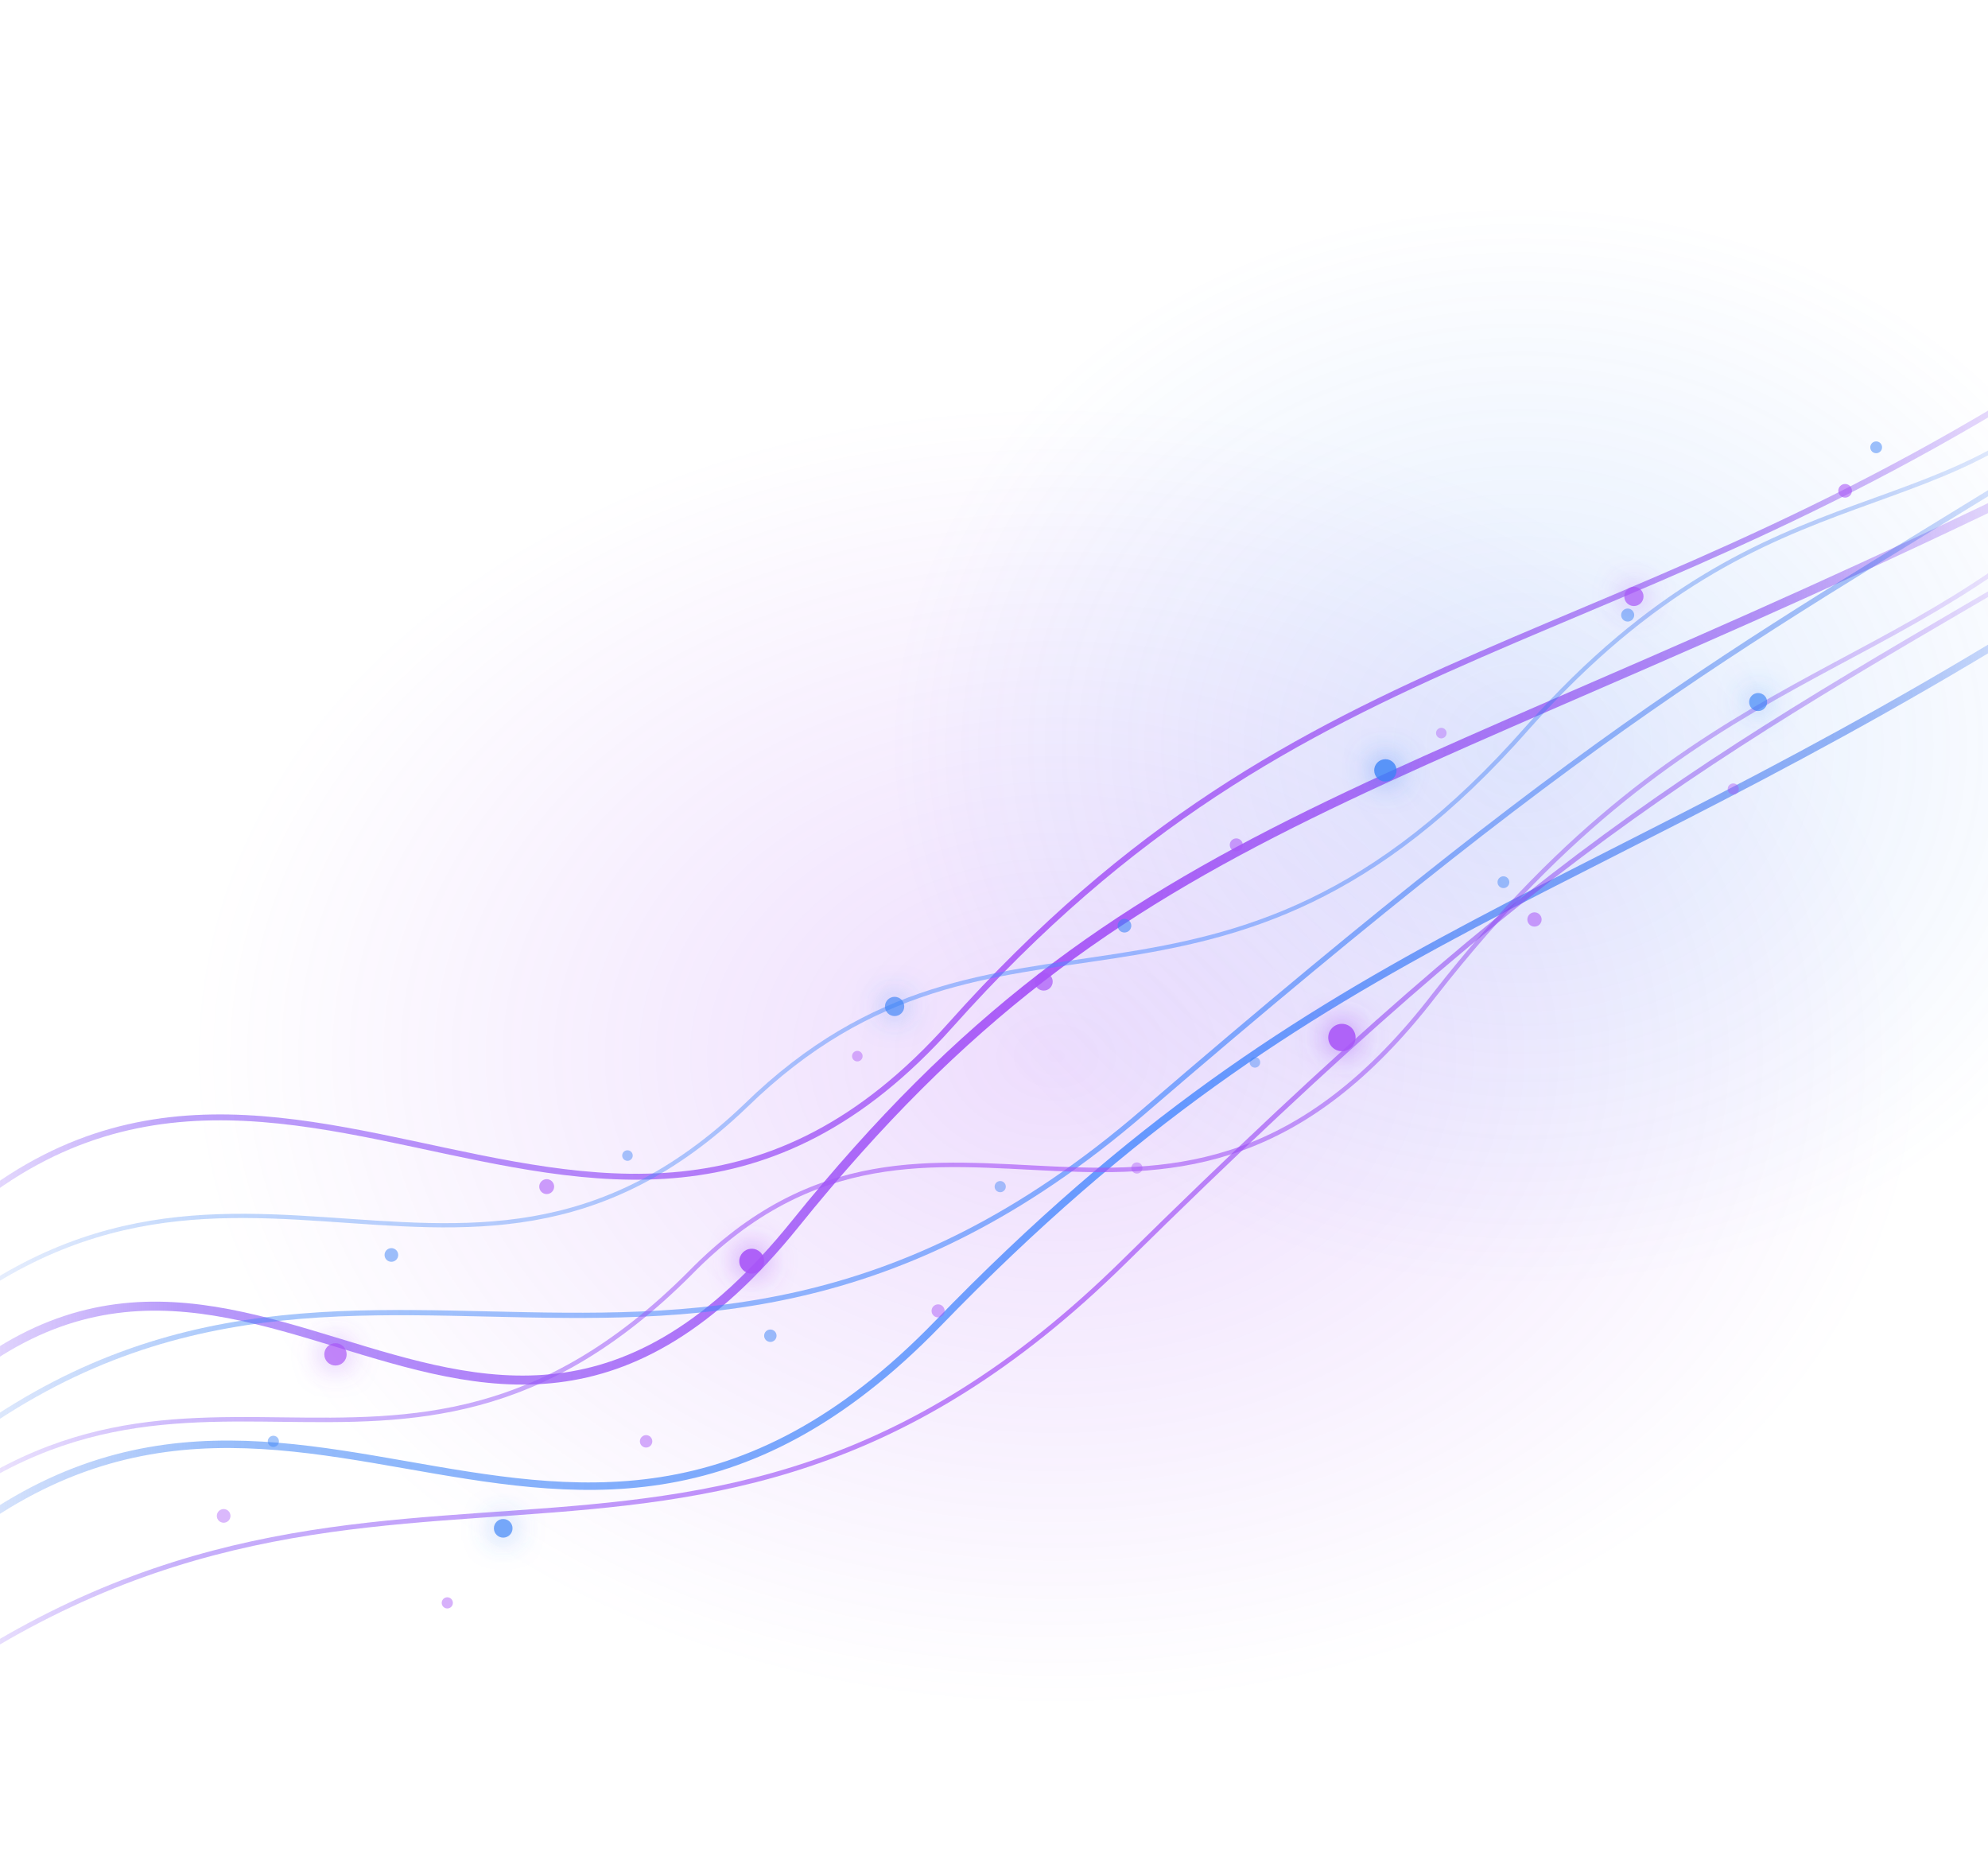
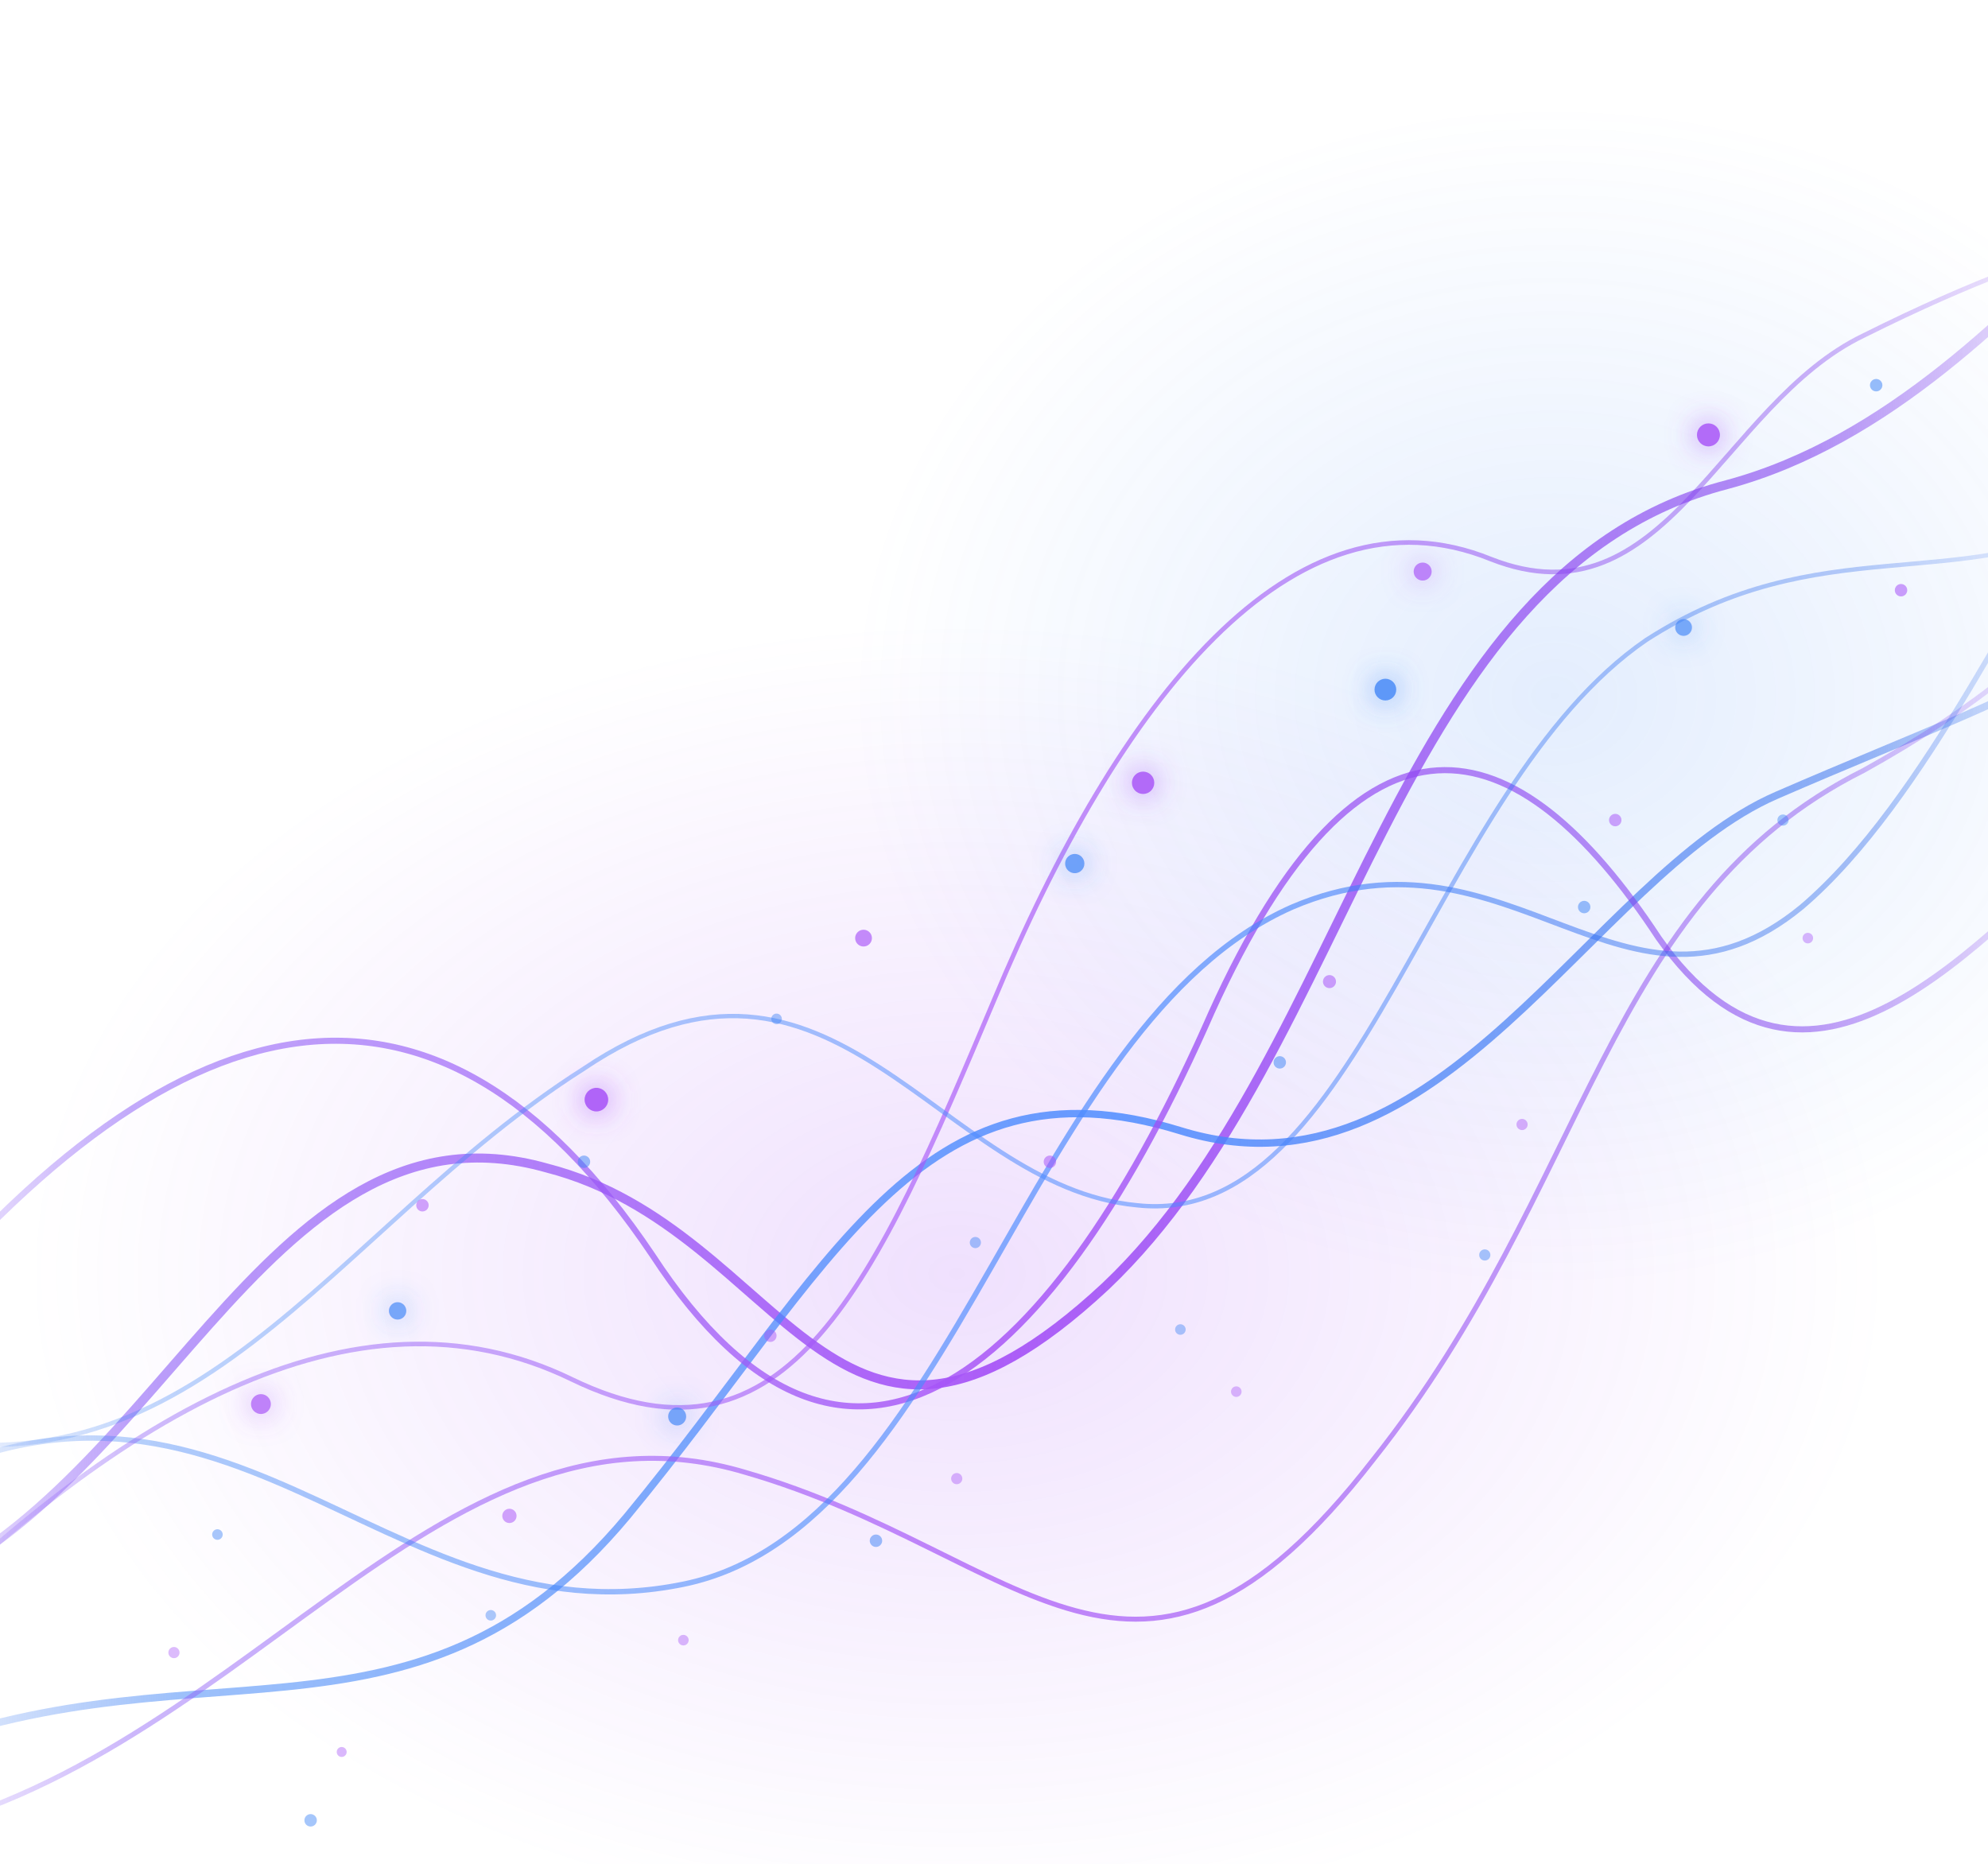
<svg xmlns="http://www.w3.org/2000/svg" viewBox="0 0 320 300" preserveAspectRatio="none">
  <defs>
    <linearGradient id="purple" x1="0" y1="0" x2="1" y2="0">
      <stop offset="0" stop-color="#8b5cf6" stop-opacity="0" />
-       <stop offset="0.14" stop-color="#8b5cf6" stop-opacity="0.62" />
-       <stop offset="0.52" stop-color="#a855f7" stop-opacity="0.95" />
-       <stop offset="0.84" stop-color="#7c3aed" stop-opacity="0.54" />
+       <stop offset="0.12" stop-color="#8b5cf6" stop-opacity="0.58" />
+       <stop offset="0.50" stop-color="#a855f7" stop-opacity="0.94" />
+       <stop offset="0.86" stop-color="#7c3aed" stop-opacity="0.56" />
      <stop offset="1" stop-color="#7c3aed" stop-opacity="0" />
    </linearGradient>
    <linearGradient id="blue" x1="0" y1="0" x2="1" y2="0">
      <stop offset="0" stop-color="#2563eb" stop-opacity="0" />
-       <stop offset="0.16" stop-color="#3b82f6" stop-opacity="0.52" />
-       <stop offset="0.58" stop-color="#4f8cff" stop-opacity="0.86" />
-       <stop offset="0.88" stop-color="#2563eb" stop-opacity="0.46" />
+       <stop offset="0.14" stop-color="#3b82f6" stop-opacity="0.50" />
+       <stop offset="0.56" stop-color="#4f8cff" stop-opacity="0.86" />
+       <stop offset="0.88" stop-color="#2563eb" stop-opacity="0.48" />
      <stop offset="1" stop-color="#2563eb" stop-opacity="0" />
    </linearGradient>
    <radialGradient id="hazePurple">
-       <stop offset="0" stop-color="#a855f7" stop-opacity="0.20" />
+       <stop offset="0" stop-color="#a855f7" stop-opacity="0.18" />
      <stop offset="1" stop-color="#a855f7" stop-opacity="0" />
    </radialGradient>
    <radialGradient id="hazeBlue">
-       <stop offset="0" stop-color="#3b82f6" stop-opacity="0.15" />
+       <stop offset="0" stop-color="#3b82f6" stop-opacity="0.14" />
      <stop offset="1" stop-color="#3b82f6" stop-opacity="0" />
    </radialGradient>
    <filter id="nodeGlow" x="-300%" y="-300%" width="700%" height="700%">
      <feGaussianBlur stdDeviation="2.4" result="blur" />
      <feMerge>
        <feMergeNode in="blur" />
        <feMergeNode in="SourceGraphic" />
      </feMerge>
    </filter>
  </defs>
-   <ellipse cx="170" cy="170" rx="138" ry="105" fill="url(#hazePurple)" />
-   <ellipse cx="245" cy="120" rx="102" ry="88" fill="url(#hazeBlue)" />
+   <ellipse cx="154" cy="205" rx="150" ry="105" fill="url(#hazePurple)" />
+   <ellipse cx="250" cy="112" rx="112" ry="96" fill="url(#hazeBlue)" />
  <g fill="none" stroke-linecap="round">
-     <path d="M-20 236 C35 168 74 264 128 197 S224 130 340 72" stroke="url(#purple)" stroke-width="1.45" />
-     <path d="M-20 260 C42 193 88 278 151 213 S255 147 340 92" stroke="url(#blue)" stroke-width="1.2" />
-     <path d="M-20 210 C38 136 95 230 153 165 S260 108 340 54" stroke="url(#purple)" stroke-width="0.95" opacity="0.92" />
-     <path d="M-20 278 C58 216 110 273 181 203 S275 122 340 84" stroke="url(#purple)" stroke-width="0.78" opacity="0.78" />
-     <path d="M-20 244 C50 176 105 247 184 179 S281 104 340 67" stroke="url(#blue)" stroke-width="0.84" opacity="0.82" />
-     <path d="M-20 252 C28 204 63 253 111 205 C151 164 188 216 231 160 C274 105 306 111 340 76" stroke="url(#purple)" stroke-width="0.72" opacity="0.68" />
-     <path d="M-20 222 C33 167 73 223 120 178 C161 138 196 174 246 117 C286 72 315 88 340 56" stroke="url(#blue)" stroke-width="0.68" opacity="0.62" />
+     <path d="M-20 258 C25 245 42 175 88 188 C127 198 134 248 178 207 C218 169 224 92 278 78 C304 71 324 50 340 34" stroke="url(#purple)" stroke-width="1.45" />
+     <path d="M-20 284 C30 262 66 286 101 244 C134 204 148 169 190 182 C232 195 256 141 286 128 C309 118 326 112 340 103" stroke="url(#blue)" stroke-width="1.18" />
+     <path d="M-20 218 C28 158 70 150 105 202 C137 251 170 220 195 163 C219 110 244 116 267 151 C291 185 318 152 340 132" stroke="url(#purple)" stroke-width="0.98" opacity="0.90" />
+     <path d="M-20 296 C38 286 70 222 120 237 C165 250 183 284 221 235 C256 191 258 145 300 124 C318 114 330 104 340 92" stroke="url(#purple)" stroke-width="0.80" opacity="0.76" />
+     <path d="M-20 242 C36 209 61 265 110 255 C154 246 165 165 208 146 C243 131 262 169 290 146 C310 129 326 93 340 72" stroke="url(#blue)" stroke-width="0.86" opacity="0.82" />
+     <path d="M-20 267 C18 228 57 205 92 222 C127 239 141 206 160 161 C180 113 208 77 240 90 C268 101 277 65 300 54 C318 45 330 41 340 38" stroke="url(#purple)" stroke-width="0.74" opacity="0.70" />
+     <path d="M-20 230 C31 244 53 198 94 172 C134 145 151 191 183 194 C219 198 230 127 265 103 C293 85 315 96 340 83" stroke="url(#blue)" stroke-width="0.70" opacity="0.66" />
  </g>
  <g fill="#a855f7">
-     <circle cx="36" cy="244" r="1.1" opacity="0.42" />
-     <circle cx="54" cy="218" r="1.8" opacity="0.72" filter="url(#nodeGlow)" />
-     <circle cx="72" cy="258" r="0.9" opacity="0.46" />
-     <circle cx="88" cy="191" r="1.2" opacity="0.56" />
-     <circle cx="104" cy="232" r="1.0" opacity="0.48" />
-     <circle cx="121" cy="203" r="2.0" opacity="0.92" filter="url(#nodeGlow)" />
-     <circle cx="138" cy="170" r="0.85" opacity="0.44" />
-     <circle cx="151" cy="211" r="1.05" opacity="0.48" />
-     <circle cx="168" cy="158" r="1.45" opacity="0.70" />
-     <circle cx="183" cy="188" r="0.9" opacity="0.42" />
-     <circle cx="199" cy="136" r="1.05" opacity="0.54" />
-     <circle cx="216" cy="167" r="2.2" opacity="0.90" filter="url(#nodeGlow)" />
-     <circle cx="232" cy="118" r="0.85" opacity="0.40" />
-     <circle cx="247" cy="148" r="1.15" opacity="0.54" />
-     <circle cx="263" cy="96" r="1.55" opacity="0.72" filter="url(#nodeGlow)" />
-     <circle cx="279" cy="127" r="0.9" opacity="0.44" />
-     <circle cx="297" cy="79" r="1.1" opacity="0.58" />
+     <circle cx="28" cy="266" r="0.9" opacity="0.40" />
+     <circle cx="42" cy="226" r="1.6" opacity="0.72" filter="url(#nodeGlow)" />
+     <circle cx="55" cy="282" r="0.8" opacity="0.42" />
+     <circle cx="68" cy="194" r="1.0" opacity="0.52" />
+     <circle cx="82" cy="244" r="1.15" opacity="0.52" />
+     <circle cx="96" cy="177" r="1.9" opacity="0.90" filter="url(#nodeGlow)" />
+     <circle cx="110" cy="264" r="0.85" opacity="0.42" />
+     <circle cx="124" cy="215" r="1.0" opacity="0.48" />
+     <circle cx="139" cy="151" r="1.35" opacity="0.66" />
+     <circle cx="154" cy="238" r="0.9" opacity="0.42" />
+     <circle cx="169" cy="187" r="1.0" opacity="0.54" />
+     <circle cx="184" cy="126" r="1.8" opacity="0.86" filter="url(#nodeGlow)" />
+     <circle cx="199" cy="224" r="0.85" opacity="0.40" />
+     <circle cx="214" cy="158" r="1.05" opacity="0.54" />
+     <circle cx="229" cy="92" r="1.45" opacity="0.70" filter="url(#nodeGlow)" />
+     <circle cx="245" cy="181" r="0.9" opacity="0.44" />
+     <circle cx="260" cy="132" r="1.0" opacity="0.52" />
+     <circle cx="275" cy="70" r="1.85" opacity="0.86" filter="url(#nodeGlow)" />
+     <circle cx="291" cy="151" r="0.85" opacity="0.42" />
+     <circle cx="306" cy="95" r="1.0" opacity="0.56" />
  </g>
  <g fill="#3b82f6">
-     <circle cx="44" cy="232" r="0.9" opacity="0.46" />
-     <circle cx="63" cy="202" r="1.1" opacity="0.50" />
-     <circle cx="81" cy="246" r="1.5" opacity="0.70" filter="url(#nodeGlow)" />
-     <circle cx="101" cy="186" r="0.85" opacity="0.44" />
-     <circle cx="124" cy="215" r="1.0" opacity="0.50" />
-     <circle cx="144" cy="162" r="1.55" opacity="0.68" filter="url(#nodeGlow)" />
-     <circle cx="161" cy="191" r="0.9" opacity="0.44" />
-     <circle cx="181" cy="149" r="1.1" opacity="0.58" />
-     <circle cx="202" cy="171" r="0.85" opacity="0.42" />
-     <circle cx="223" cy="124" r="1.8" opacity="0.82" filter="url(#nodeGlow)" />
-     <circle cx="242" cy="142" r="0.95" opacity="0.46" />
-     <circle cx="262" cy="99" r="1.05" opacity="0.48" />
-     <circle cx="283" cy="113" r="1.45" opacity="0.68" filter="url(#nodeGlow)" />
-     <circle cx="302" cy="72" r="0.95" opacity="0.50" />
+     <circle cx="35" cy="247" r="0.85" opacity="0.44" />
+     <circle cx="50" cy="293" r="1.0" opacity="0.46" />
+     <circle cx="64" cy="211" r="1.4" opacity="0.68" filter="url(#nodeGlow)" />
+     <circle cx="79" cy="260" r="0.85" opacity="0.42" />
+     <circle cx="94" cy="187" r="1.0" opacity="0.50" />
+     <circle cx="109" cy="228" r="1.45" opacity="0.68" filter="url(#nodeGlow)" />
+     <circle cx="125" cy="164" r="0.85" opacity="0.44" />
+     <circle cx="141" cy="248" r="1.0" opacity="0.50" />
+     <circle cx="157" cy="200" r="0.9" opacity="0.44" />
+     <circle cx="173" cy="139" r="1.55" opacity="0.72" filter="url(#nodeGlow)" />
+     <circle cx="190" cy="214" r="0.85" opacity="0.42" />
+     <circle cx="206" cy="171" r="1.0" opacity="0.50" />
+     <circle cx="223" cy="111" r="1.75" opacity="0.80" filter="url(#nodeGlow)" />
+     <circle cx="239" cy="202" r="0.9" opacity="0.44" />
+     <circle cx="255" cy="146" r="1.0" opacity="0.50" />
+     <circle cx="271" cy="101" r="1.35" opacity="0.66" filter="url(#nodeGlow)" />
+     <circle cx="287" cy="132" r="0.9" opacity="0.44" />
+     <circle cx="302" cy="62" r="1.0" opacity="0.52" />
  </g>
</svg>
